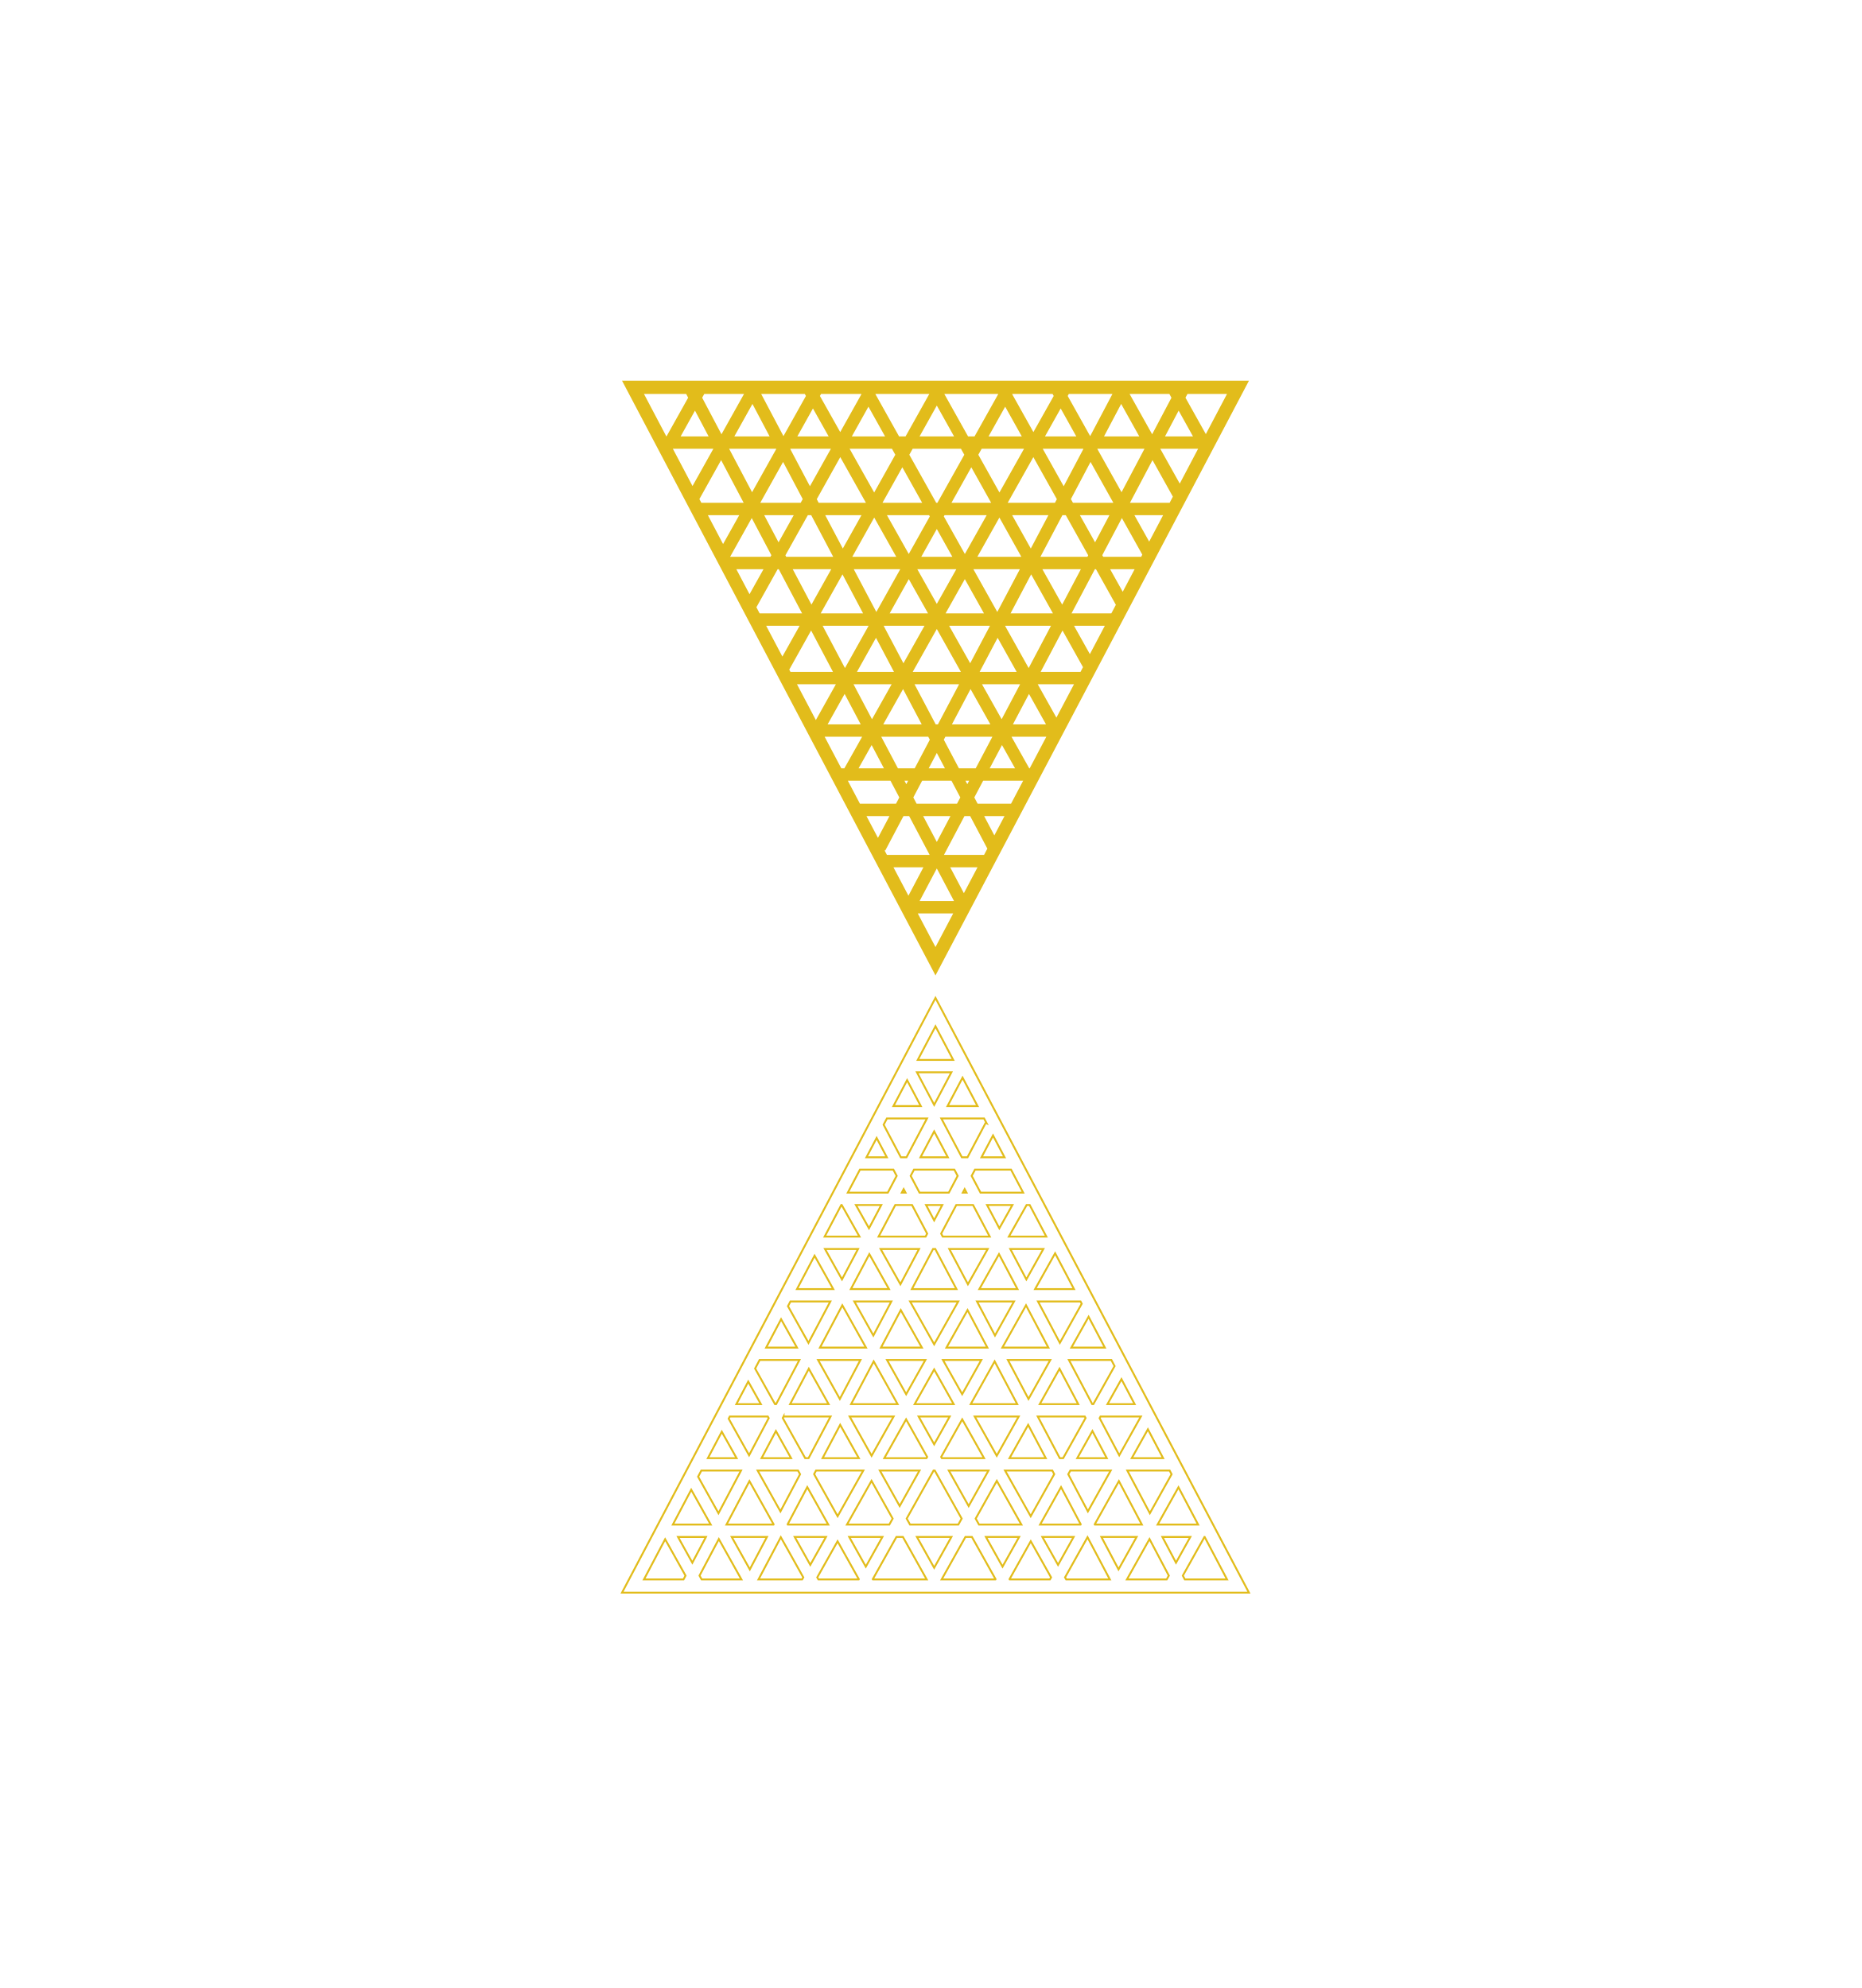
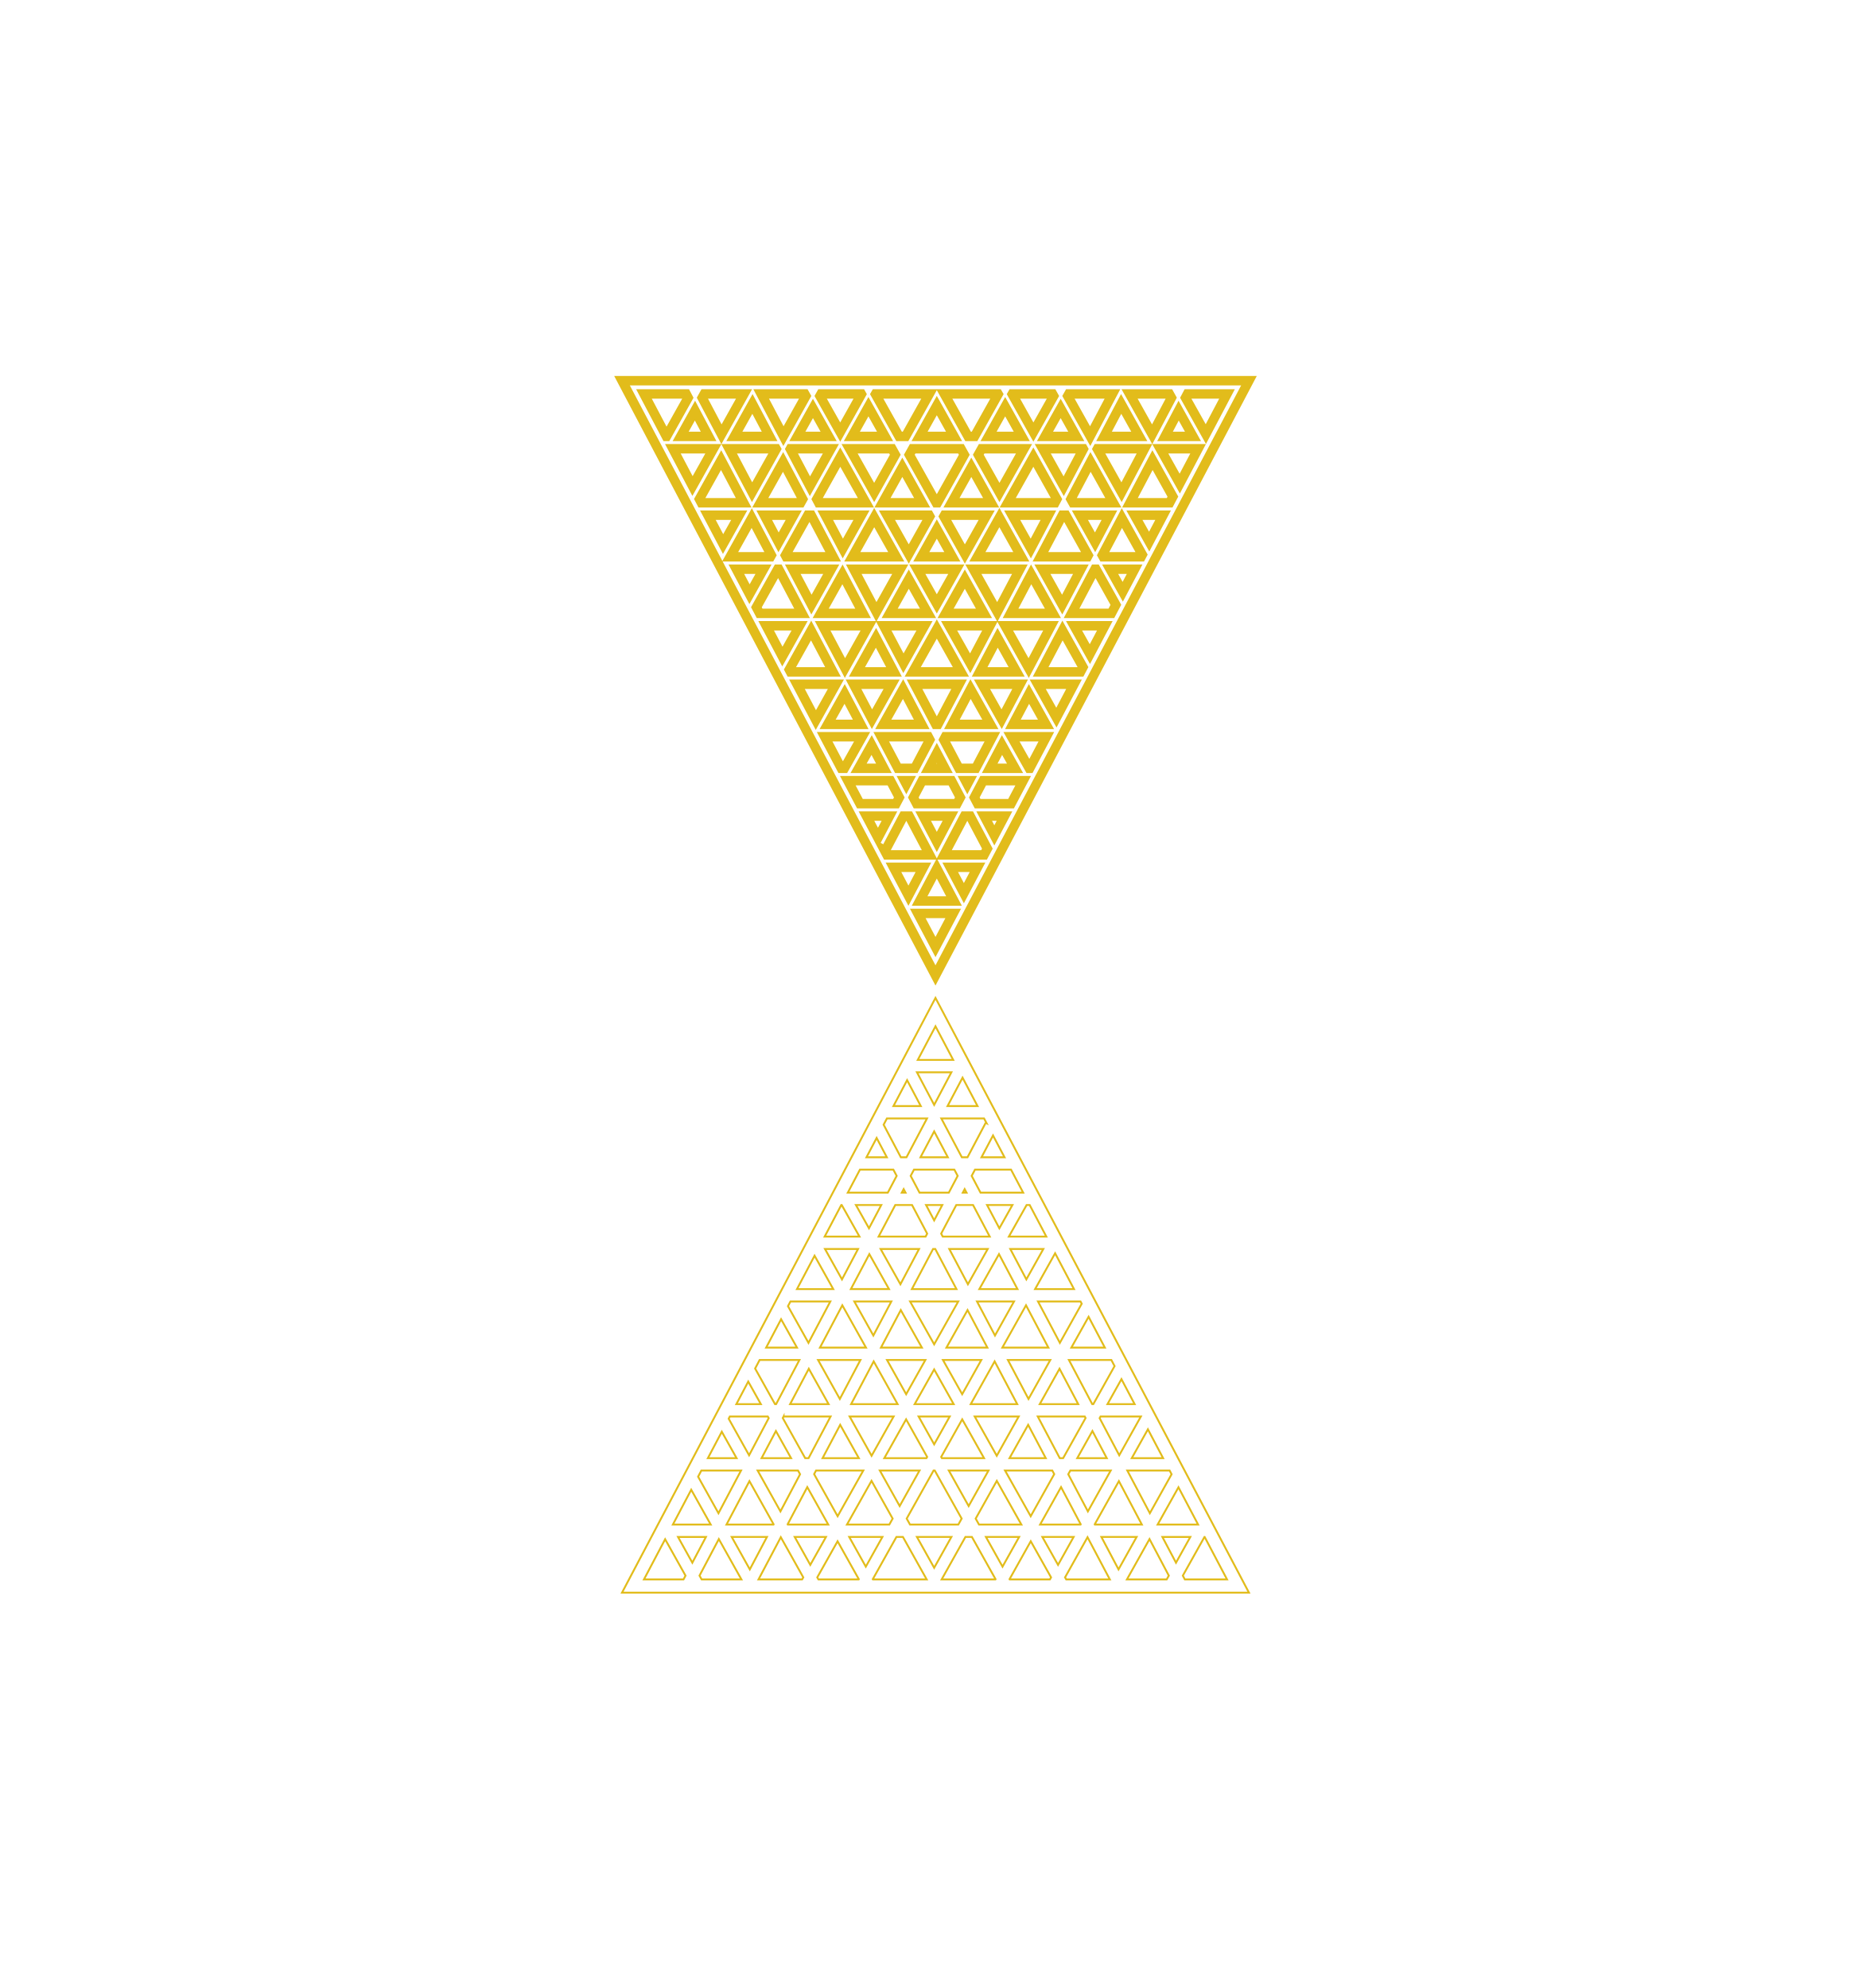
<svg xmlns="http://www.w3.org/2000/svg" version="1.1" id="Layer_1" x="0px" y="0px" width="986px" height="1053.232px" viewBox="-329.466 -201.688 986 1053.232" style="enable-background:new -329.466 -201.688 986 1053.232;" xml:space="preserve">
  <style type="text/css">

- 	.st0{fill:#E2BC1B;}
- 	.st1{fill:none;stroke:#E2BC1B;stroke-miterlimit:10;}
+ 	.st0{fill:none;stroke:#E2BC1B;stroke-miterlimit:10;}
+ 	.st1{fill:none;stroke:#E2BC1B;stroke-width:5;stroke-miterlimit:10;}

</style>
  <g>
-     <path class="st0" d="M166.035,315.09L332.07,0H0L166.035,315.09L166.035,315.09z M299.498,7.014h20.951L309.231,28.3l-10.79-19.289   L299.498,7.014L299.498,7.014z M294.824,15.861l7.593,13.65h-14.803L294.824,15.861L294.824,15.861z M280.979,42.08l10.792,19.355   l-1.715,3.253h-21.017L280.979,42.08L280.979,42.08z M264.762,72.787l10.814,19.378l-0.604,1.146h-20.115l-0.479-0.859   L264.762,72.787L264.762,72.787z M250.459,99.87h0.575l10.539,18.872l-2.388,4.527h-21.084L250.459,99.87L250.459,99.87z    M233.311,132.343l10.856,19.432l-1.312,2.49h-21.12L233.311,132.343L233.311,132.343z M215.559,165.957l9.008,16.117h-17.518   L215.559,165.957L215.559,165.957z M201.259,193.04l6.92,12.323H194.75L201.259,193.04L201.259,193.04z M191.289,211.923h21.185   l-6.421,12.185h-17.706l-1.747-3.309L191.289,211.923L191.289,211.923z M181.391,230.664h3.002l9.113,17.255l-1.748,3.313h-21.231   L181.391,230.664L181.391,230.664z M166.735,258.415l9.117,17.263h-18.233L166.735,258.415L166.735,258.415z M151.699,272.842   l-7.931-15.05h15.878L151.699,272.842L151.699,272.842z M166.735,244.371l-7.237-13.707h14.475L166.735,244.371L166.735,244.371z    M177.435,224.107h-21.4l-1.748-3.309l4.688-8.876h15.521l4.688,8.876L177.435,224.107L177.435,224.107z M182.892,213.775   l-0.98-1.853h1.96L182.892,213.775L182.892,213.775z M187.335,205.363h-8.887l-8.007-15.159l0.831-1.572h24.896L187.335,205.363   L187.335,205.363z M201.073,179.348l-10.409-18.522h20.189L201.073,179.348L201.073,179.348z M215.387,152.24l-12.534-22.41h24.368   L215.387,152.24L215.387,152.24z M233.136,118.63l-10.492-18.76h20.4L233.136,118.63L233.136,118.63z M246.507,93.312h-24.895   l11.649-22.063h1.788l11.878,21.27L246.507,93.312L246.507,93.312z M250.562,85.633l-8.045-14.385h15.643L250.562,85.633   L250.562,85.633z M264.583,59.082l-12.807-22.896l0.062-0.114h24.896L264.583,59.082L264.583,59.082z M280.794,28.386   L268.838,7.014h21.064l1.117,2.008L280.794,28.386L280.794,28.386z M264.381,12.318l9.59,17.193h-18.669L264.381,12.318   L264.381,12.318z M248.159,43.042l12.084,21.646h-21.395l-1.092-1.95L248.159,43.042L248.159,43.042z M216.702,102.611   l11.541,20.659H205.79L216.702,102.611L216.702,102.611z M198.948,136.227l10.078,18.038h-19.604L198.948,136.227L198.948,136.227z    M184.607,163.383l10.496,18.691h-20.365L184.607,163.383L184.607,163.383z M166.735,197.228l4.298,8.137h-8.595L166.735,197.228   L166.735,197.228z M149.076,230.664h3.004l10.861,20.568h-22.63l-1.32-2.507l0.429,0.223L149.076,230.664L149.076,230.664z    M135.56,242.216l-6.086-11.552h12.188L135.56,242.216L135.56,242.216z M145.123,224.107h-19.105l-6.421-12.185h22.585l4.688,8.876   L145.123,224.107L145.123,224.107z M150.578,213.775l-0.98-1.853h1.96L150.578,213.775L150.578,213.775z M155.021,205.363h-8.886   l-8.835-16.731h24.896l0.831,1.572L155.021,205.363L155.021,205.363z M167.321,182.074h-1.172l-11.221-21.25h23.614   L167.321,182.074L167.321,182.074z M184.414,149.705l-11.171-19.875h21.667L184.414,149.705L184.414,149.705z M198.767,122.524   l-12.671-22.653h24.636L198.767,122.524L198.767,122.524z M216.516,88.916l-9.882-17.668h19.212L216.516,88.916L216.516,88.916z    M229.309,64.689H204.28l13.592-24.203L230.32,62.78L229.309,64.689L229.309,64.689z M233.942,55.919l-11.101-19.847h21.428   l0.079,0.143L233.942,55.919L233.942,55.919z M247.963,29.368L236.062,8.09l0.604-1.076h23.103L247.963,29.368L247.963,29.368z    M232.344,14.71l8.262,14.803h-16.573L232.344,14.71L232.344,14.71z M199.886,72.514l11.618,20.799h-23.297L199.886,72.514   L199.886,72.514z M181.574,105.129l10.136,18.142h-20.324L181.574,105.129L181.574,105.129z M166.735,131.554l12.751,22.711   h-25.503L166.735,131.554L166.735,131.554z M148.863,163.383l9.87,18.691h-20.364L148.863,163.383L148.863,163.383z    M132.21,193.038l6.509,12.325h-13.428L132.21,193.038L132.21,193.038z M117.774,205.363h-1.635l-8.814-16.731h19.853   L117.774,205.363L117.774,205.363z M132.397,179.346l-9.781-18.521h20.19L132.397,179.346L132.397,179.346z M149.056,149.705   L138.56,129.83h21.668L149.056,149.705L149.056,149.705z M166.735,118.254L156.402,99.87h20.665L166.735,118.254L166.735,118.254z    M181.591,91.818l-11.136-19.904l0.373-0.666h22.324L181.591,91.818L181.591,91.818z M199.911,59.229l-11.188-20.001l1.763-3.154   h22.44L199.911,59.229L199.911,59.229z M217.895,27.23L206.656,7.135l0.068-0.121h21.323l0.604,1.08L217.895,27.23L217.895,27.23z    M202.948,13.768l8.793,15.745h-17.593L202.948,13.768L202.948,13.768z M185.005,45.878l10.511,18.812h-21.021L185.005,45.878   L185.005,45.878z M166.735,78.575l8.234,14.736H158.5L166.735,78.575L166.735,78.575z M151.897,105.129l10.188,18.142h-20.325   L151.897,105.129L151.897,105.129z M134.521,136.227l9.525,18.038h-19.605L134.521,136.227L134.521,136.227z M117.909,165.957   l8.511,16.117h-17.518L117.909,165.957L117.909,165.957z M102.668,179.796l-9.996-18.972h20.607L102.668,179.796L102.668,179.796z    M118.082,152.24l-11.833-22.41h24.368L118.082,152.24L118.082,152.24z M134.702,122.524L122.74,99.871h24.634L134.702,122.524   L134.702,122.524z M151.878,91.818l-11.562-20.57h22.325l0.372,0.666L151.878,91.818L151.878,91.818z M167.052,64.689h-0.634   l-14.242-25.458l1.765-3.158h25.585l1.767,3.158L167.052,64.689L167.052,64.689z M186.727,29.513h-3.438L170.703,7.014h28.473   l0.07,0.123L186.727,29.513L186.727,29.513z M166.735,13.174l9.131,16.339h-18.26L166.735,13.174L166.735,13.174z M148.464,45.878   l10.512,18.812h-21.021L148.464,45.878L148.464,45.878z M133.583,72.514l11.678,20.799h-23.297L133.583,72.514L133.583,72.514z    M116.77,102.611l10.91,20.659h-22.453L116.77,102.611L116.77,102.611z M100.159,132.345l11.575,21.92H89.216l-0.633-1.2   L100.159,132.345L100.159,132.345z M84.939,146.15l-8.6-16.319h17.729L84.939,146.15L84.939,146.15z M100.333,118.63l-9.907-18.76   h20.4L100.333,118.63L100.333,118.63z M116.953,88.916l-9.329-17.668h19.212L116.953,88.916L116.953,88.916z M133.56,59.229   l-13.015-23.155h22.438l1.765,3.154L133.56,59.229L133.56,59.229z M150.181,29.513h-3.439L134.224,7.135l0.07-0.121h28.473   L150.181,29.513L150.181,29.513z M130.521,13.768l8.799,15.745h-17.591L130.521,13.768L130.521,13.768z M115.6,40.486   l13.591,24.202h-25.03l-1.01-1.909L115.6,40.486L115.6,40.486z M98.42,71.249h1.788l11.649,22.063H86.962l-0.419-0.795   L98.42,71.249L98.42,71.249z M82.436,99.87h0.574l12.357,23.399H72.884l-1.707-3.239L82.436,99.87L82.436,99.87z M67.534,113.117   L60.553,99.87h14.39L67.534,113.117L67.534,113.117z M78.611,93.312H57.251l11.456-20.524l10.385,19.667L78.611,93.312   L78.611,93.312z M82.908,85.633l-7.597-14.385h15.641L82.908,85.633L82.908,85.633z M94.621,64.689H73.227l12.086-21.646   l10.401,19.696L94.621,64.689L94.621,64.689z M99.528,55.919L89.121,36.215l0.08-0.143h21.428L99.528,55.919L99.528,55.919z    M115.574,27.23L104.819,8.094l0.604-1.08h21.323l0.068,0.121L115.574,27.23L115.574,27.23z M101.125,14.71l8.312,14.803H92.863   L101.125,14.71L101.125,14.71z M53.528,86.54l-8.057-15.292h16.61L53.528,86.54L53.528,86.54z M68.886,59.082l-12.151-23.01H81.63   l0.062,0.114L68.886,59.082L68.886,59.082z M85.506,29.368L73.701,7.014h23.102l0.606,1.076L85.506,29.368L85.506,29.368z    M69.086,12.318l9.081,17.193H59.499L69.086,12.318L69.086,12.318z M52.491,42.082l11.94,22.607H42.015l-1.035-1.963L52.491,42.082   L52.491,42.082z M37.336,55.812L26.935,36.073h21.443L37.336,55.812L37.336,55.812z M52.676,28.386L42.449,9.021l1.116-2.008   h21.066L52.676,28.386L52.676,28.386z M38.645,15.861l7.211,13.65H31.054L38.645,15.861L38.645,15.861z M23.561,29.513h-0.083   L11.621,7.014h22.352l1.055,1.997L23.561,29.513L23.561,29.513z M181.069,271.516l-7.245-13.724h14.478L181.069,271.516   L181.069,271.516z M197.208,240.89l-5.399-10.226h10.787L197.208,240.89L197.208,240.89z M215.696,205.363l-9.405-16.731h18.455   l-8.815,16.731H215.696L215.696,205.363z M230.08,178.508l-9.89-17.684h19.207L230.08,178.508L230.08,178.508z M247.809,144.861   l-8.406-15.031h16.328L247.809,144.861L247.809,144.861z M265.215,111.829l-6.688-11.959h12.99L265.215,111.829L265.215,111.829z    M279.221,85.252l-7.832-14.004h15.209L279.221,85.252L279.221,85.252z M295.415,54.523l-10.321-18.45h20.042L295.415,54.523   L295.415,54.523z M175.421,282.237l-9.386,17.81l-9.387-17.81H175.421z" />
+     <path class="st1" d="M166.035,315.09L332.07,0H0L166.035,315.09L166.035,315.09z M299.498,7.014h20.951L309.231,28.3l-10.79-19.289   L299.498,7.014L299.498,7.014z M294.824,15.861l7.593,13.65h-14.803L294.824,15.861L294.824,15.861z M280.979,42.08l10.792,19.355   l-1.715,3.253h-21.017L280.979,42.08L280.979,42.08z M264.762,72.787l10.814,19.378l-0.604,1.146h-20.115l-0.479-0.859   L264.762,72.787L264.762,72.787z M250.459,99.87h0.575l10.539,18.872l-2.388,4.527h-21.084L250.459,99.87L250.459,99.87z    M233.311,132.343l10.856,19.432l-1.312,2.49h-21.12L233.311,132.343L233.311,132.343z M215.559,165.957l9.008,16.117h-17.518   L215.559,165.957L215.559,165.957z M201.259,193.04l6.92,12.323H194.75L201.259,193.04L201.259,193.04z M191.289,211.923h21.185   l-6.421,12.185h-17.706l-1.747-3.309L191.289,211.923L191.289,211.923z M181.391,230.664h3.002l9.113,17.255l-1.748,3.313h-21.231   L181.391,230.664L181.391,230.664z M166.735,258.415l9.117,17.263h-18.233L166.735,258.415L166.735,258.415z M151.699,272.842   l-7.931-15.05h15.878L151.699,272.842L151.699,272.842z M166.735,244.371l-7.237-13.707h14.475L166.735,244.371L166.735,244.371z    M177.435,224.107h-21.4l-1.748-3.309l4.688-8.876h15.521l4.688,8.876L177.435,224.107L177.435,224.107z M182.892,213.775   l-0.98-1.853h1.96L182.892,213.775L182.892,213.775z M187.335,205.363h-8.887l-8.007-15.159l0.831-1.572h24.896L187.335,205.363   L187.335,205.363z M201.073,179.348l-10.409-18.522h20.189L201.073,179.348L201.073,179.348z M215.387,152.24l-12.534-22.41h24.368   L215.387,152.24L215.387,152.24z M233.136,118.63l-10.492-18.76h20.4L233.136,118.63L233.136,118.63z M246.507,93.312h-24.895   l11.649-22.063h1.788l11.878,21.27L246.507,93.312L246.507,93.312z M250.562,85.633l-8.045-14.385h15.643L250.562,85.633   L250.562,85.633z M264.583,59.082l-12.807-22.896l0.062-0.114h24.896L264.583,59.082L264.583,59.082z M280.794,28.386   L268.838,7.014h21.064l1.117,2.008L280.794,28.386L280.794,28.386z M264.381,12.318l9.59,17.193h-18.669L264.381,12.318   L264.381,12.318z M248.159,43.042l12.084,21.646h-21.395l-1.092-1.95L248.159,43.042L248.159,43.042z M216.702,102.611   l11.541,20.659H205.79L216.702,102.611L216.702,102.611z M198.948,136.227l10.078,18.038h-19.604L198.948,136.227L198.948,136.227z    M184.607,163.383l10.496,18.691h-20.365L184.607,163.383L184.607,163.383z M166.735,197.228l4.298,8.137h-8.595L166.735,197.228   L166.735,197.228z M149.076,230.664h3.004l10.861,20.568h-22.63l-1.32-2.507l0.429,0.223L149.076,230.664L149.076,230.664z    M135.56,242.216l-6.086-11.552h12.188L135.56,242.216L135.56,242.216z M145.123,224.107h-19.105l-6.421-12.185h22.585l4.688,8.876   L145.123,224.107L145.123,224.107z M150.578,213.775l-0.98-1.853h1.96L150.578,213.775L150.578,213.775z M155.021,205.363h-8.886   l-8.835-16.731h24.896l0.831,1.572L155.021,205.363L155.021,205.363z M167.321,182.074h-1.172l-11.221-21.25h23.614   L167.321,182.074L167.321,182.074z M184.414,149.705l-11.171-19.875h21.667L184.414,149.705L184.414,149.705z M198.767,122.524   l-12.671-22.653h24.636L198.767,122.524L198.767,122.524z M216.516,88.916l-9.882-17.668h19.212L216.516,88.916L216.516,88.916z    M229.309,64.689H204.28l13.592-24.203L230.32,62.78L229.309,64.689L229.309,64.689z M233.942,55.919l-11.101-19.847h21.428   l0.079,0.143L233.942,55.919L233.942,55.919z M247.963,29.368L236.062,8.09l0.604-1.076h23.103L247.963,29.368L247.963,29.368z    M232.344,14.71l8.262,14.803h-16.573L232.344,14.71L232.344,14.71z M199.886,72.514l11.618,20.799h-23.297L199.886,72.514   L199.886,72.514z M181.574,105.129l10.136,18.142h-20.324L181.574,105.129L181.574,105.129z M166.735,131.554l12.751,22.711   h-25.503L166.735,131.554L166.735,131.554z M148.863,163.383l9.87,18.691h-20.364L148.863,163.383L148.863,163.383z    M132.21,193.038l6.509,12.325h-13.428L132.21,193.038L132.21,193.038z M117.774,205.363h-1.635l-8.814-16.731h19.853   L117.774,205.363L117.774,205.363z M132.397,179.346l-9.781-18.521h20.19L132.397,179.346L132.397,179.346z M149.056,149.705   L138.56,129.83h21.668L149.056,149.705L149.056,149.705z M166.735,118.254L156.402,99.87h20.665L166.735,118.254L166.735,118.254z    M181.591,91.818l-11.136-19.904l0.373-0.666h22.324L181.591,91.818L181.591,91.818z M199.911,59.229l-11.188-20.001l1.763-3.154   h22.44L199.911,59.229L199.911,59.229z M217.895,27.23L206.656,7.135l0.068-0.121h21.323l0.604,1.08L217.895,27.23L217.895,27.23z    M202.948,13.768l8.793,15.745h-17.593L202.948,13.768L202.948,13.768z M185.005,45.878l10.511,18.812h-21.021L185.005,45.878   L185.005,45.878z M166.735,78.575l8.234,14.736H158.5L166.735,78.575L166.735,78.575z M151.897,105.129l10.188,18.142h-20.325   L151.897,105.129L151.897,105.129z M134.521,136.227l9.525,18.038h-19.605L134.521,136.227L134.521,136.227z M117.909,165.957   l8.511,16.117h-17.518L117.909,165.957L117.909,165.957z M102.668,179.796l-9.996-18.972h20.607L102.668,179.796L102.668,179.796z    M118.082,152.24l-11.833-22.41h24.368L118.082,152.24L118.082,152.24z M134.702,122.524L122.74,99.871h24.634L134.702,122.524   L134.702,122.524z M151.878,91.818l-11.562-20.57h22.325l0.372,0.666L151.878,91.818L151.878,91.818z M167.052,64.689h-0.634   l-14.242-25.458l1.765-3.158h25.585l1.767,3.158L167.052,64.689L167.052,64.689z M186.727,29.513h-3.438L170.703,7.014h28.473   l0.07,0.123L186.727,29.513L186.727,29.513z M166.735,13.174l9.131,16.339h-18.26L166.735,13.174L166.735,13.174z M148.464,45.878   l10.512,18.812h-21.021L148.464,45.878L148.464,45.878z M133.583,72.514l11.678,20.799h-23.297L133.583,72.514L133.583,72.514z    M116.77,102.611l10.91,20.659h-22.453L116.77,102.611L116.77,102.611z M100.159,132.345l11.575,21.92H89.216l-0.633-1.2   L100.159,132.345L100.159,132.345z M84.939,146.15l-8.6-16.319h17.729L84.939,146.15L84.939,146.15z M100.333,118.63l-9.907-18.76   h20.4L100.333,118.63L100.333,118.63z M116.953,88.916l-9.329-17.668h19.212L116.953,88.916L116.953,88.916z M133.56,59.229   l-13.015-23.155h22.438l1.765,3.154L133.56,59.229L133.56,59.229z M150.181,29.513h-3.439L134.224,7.135l0.07-0.121h28.473   L150.181,29.513L150.181,29.513z M130.521,13.768l8.799,15.745h-17.591L130.521,13.768L130.521,13.768z M115.6,40.486   l13.591,24.202h-25.03l-1.01-1.909L115.6,40.486L115.6,40.486z M98.42,71.249h1.788l11.649,22.063H86.962l-0.419-0.795   L98.42,71.249L98.42,71.249z M82.436,99.87h0.574l12.357,23.399H72.884l-1.707-3.239L82.436,99.87L82.436,99.87z M67.534,113.117   L60.553,99.87h14.39L67.534,113.117L67.534,113.117z M78.611,93.312H57.251l11.456-20.524l10.385,19.667L78.611,93.312   L78.611,93.312z M82.908,85.633l-7.597-14.385h15.641L82.908,85.633L82.908,85.633z M94.621,64.689H73.227l12.086-21.646   l10.401,19.696L94.621,64.689L94.621,64.689z M99.528,55.919L89.121,36.215l0.08-0.143h21.428L99.528,55.919L99.528,55.919z    M115.574,27.23L104.819,8.094l0.604-1.08h21.323l0.068,0.121L115.574,27.23L115.574,27.23z M101.125,14.71l8.312,14.803H92.863   L101.125,14.71L101.125,14.71z M53.528,86.54l-8.057-15.292h16.61L53.528,86.54L53.528,86.54z M68.886,59.082l-12.151-23.01H81.63   l0.062,0.114L68.886,59.082L68.886,59.082z M85.506,29.368L73.701,7.014h23.102l0.606,1.076L85.506,29.368L85.506,29.368z    M69.086,12.318l9.081,17.193H59.499L69.086,12.318L69.086,12.318z M52.491,42.082l11.94,22.607H42.015l-1.035-1.963L52.491,42.082   L52.491,42.082z M37.336,55.812L26.935,36.073h21.443L37.336,55.812L37.336,55.812z M52.676,28.386L42.449,9.021l1.116-2.008   h21.066L52.676,28.386L52.676,28.386z M38.645,15.861l7.211,13.65H31.054L38.645,15.861L38.645,15.861z M23.561,29.513h-0.083   L11.621,7.014h22.352l1.055,1.997L23.561,29.513L23.561,29.513z M181.069,271.516l-7.245-13.724h14.478L181.069,271.516   L181.069,271.516z M197.208,240.89l-5.399-10.226h10.787L197.208,240.89L197.208,240.89z M215.696,205.363l-9.405-16.731h18.455   l-8.815,16.731H215.696L215.696,205.363z M230.08,178.508l-9.89-17.684h19.207L230.08,178.508L230.08,178.508z M247.809,144.861   l-8.406-15.031h16.328L247.809,144.861L247.809,144.861z M265.215,111.829l-6.688-11.959h12.99L265.215,111.829L265.215,111.829z    M279.221,85.252l-7.832-14.004h15.209L279.221,85.252L279.221,85.252z M295.415,54.523l-10.321-18.45h20.042L295.415,54.523   L295.415,54.523z M175.421,282.237l-9.386,17.81l-9.387-17.81H175.421z" />
  </g>
  <g>
-     <path class="st1" d="M166.034,327L0,642.09H332.07L166.034,327L166.034,327z M32.572,635.076h-20.95l11.217-21.286l10.791,19.289   L32.572,635.076L32.572,635.076z M37.246,626.229l-7.594-13.65h14.804L37.246,626.229L37.246,626.229z M51.09,600.01   l-10.791-19.355l1.715-3.254H63.03L51.09,600.01L51.09,600.01z M67.307,569.303l-10.814-19.378l0.604-1.147h20.116l0.479,0.86   L67.307,569.303L67.307,569.303z M81.61,542.22h-0.573l-10.54-18.872l2.387-4.527h21.084L81.61,542.22L81.61,542.22z    M98.758,509.747l-10.856-19.433l1.312-2.49h21.12L98.758,509.747L98.758,509.747z M116.51,476.133l-9.008-16.117h17.518   L116.51,476.133L116.51,476.133z M130.81,449.05l-6.92-12.323h13.429L130.81,449.05L130.81,449.05z M140.781,430.167h-21.186   l6.421-12.185h17.706l1.747,3.309L140.781,430.167L140.781,430.167z M150.678,411.426h-3.002l-9.113-17.255l1.748-3.313h21.231   L150.678,411.426L150.678,411.426z M165.334,383.675l-9.117-17.263h18.233L165.334,383.675L165.334,383.675z M180.371,369.248   l7.931,15.05h-15.878L180.371,369.248L180.371,369.248z M165.334,397.719l7.238,13.707h-14.476L165.334,397.719L165.334,397.719z    M154.634,417.982h21.401l1.748,3.31l-4.688,8.876h-15.521l-4.688-8.876L154.634,417.982L154.634,417.982z M149.177,428.314   l0.981,1.854h-1.96L149.177,428.314L149.177,428.314z M144.734,436.727h8.888l8.006,15.159l-0.831,1.572H135.9L144.734,436.727   L144.734,436.727z M130.997,462.742l10.409,18.522h-20.19L130.997,462.742L130.997,462.742z M116.682,489.85l12.534,22.41h-24.368   L116.682,489.85L116.682,489.85z M98.933,523.46l10.492,18.76h-20.4L98.933,523.46L98.933,523.46z M85.562,548.779h24.895   l-11.649,22.063h-1.788l-11.878-21.271l0.421-0.795V548.779z M81.507,556.457l8.045,14.385H73.91L81.507,556.457L81.507,556.457z    M67.486,583.008l12.807,22.895l-0.062,0.115H55.334L67.486,583.008L67.486,583.008z M51.275,613.704l11.956,21.372H42.166   l-1.117-2.008L51.275,613.704L51.275,613.704z M67.688,629.771l-9.59-17.193h18.669L67.688,629.771L67.688,629.771z    M83.911,599.048L71.828,577.4h21.393l1.092,1.951L83.911,599.048L83.911,599.048z M115.368,539.48l-11.541-20.66h22.452   L115.368,539.48L115.368,539.48z M133.122,505.863l-10.079-18.039h19.604L133.122,505.863L133.122,505.863z M147.462,478.707   l-10.496-18.691h20.365L147.462,478.707L147.462,478.707z M165.334,444.861l-4.297-8.136h8.594L165.334,444.861L165.334,444.861z    M182.994,411.426h-3.003l-10.863-20.568h22.63l1.32,2.506l-0.43-0.222L182.994,411.426L182.994,411.426z M196.509,399.874   l6.086,11.552h-12.187L196.509,399.874L196.509,399.874z M186.948,417.982h19.104l6.421,12.186h-22.585l-4.688-8.876   L186.948,417.982L186.948,417.982z M181.492,428.314l0.979,1.854h-1.96L181.492,428.314L181.492,428.314z M177.048,436.727h8.886   l8.835,16.731h-24.896l-0.831-1.572L177.048,436.727L177.048,436.727z M164.749,460.016h1.172l11.221,21.25h-23.614   L164.749,460.016L164.749,460.016z M147.656,492.385l11.171,19.875H137.16L147.656,492.385L147.656,492.385z M133.302,519.566   l12.671,22.653h-24.636L133.302,519.566L133.302,519.566z M115.553,553.174l9.882,17.668h-19.212L115.553,553.174L115.553,553.174z    M102.76,577.4h25.029l-13.591,24.203l-12.449-22.293L102.76,577.4L102.76,577.4z M98.127,586.171l11.101,19.847H87.8l-0.079-0.143   L98.127,586.171L98.127,586.171z M84.106,612.722L96.007,634l-0.604,1.076H72.3L84.106,612.722L84.106,612.722z M99.725,627.38   l-8.262-14.804h16.574L99.725,627.38L99.725,627.38z M132.183,569.576l-11.618-20.799h23.297L132.183,569.576L132.183,569.576z    M150.496,536.961l-10.137-18.143h20.324L150.496,536.961L150.496,536.961z M165.334,510.535l-12.751-22.711h25.504   L165.334,510.535L165.334,510.535z M183.207,478.707l-9.87-18.691h20.365L183.207,478.707L183.207,478.707z M199.859,449.052   l-6.508-12.325h13.428L199.859,449.052L199.859,449.052z M214.294,436.727h1.636l8.814,16.731h-19.853L214.294,436.727   L214.294,436.727z M199.671,462.744l9.783,18.521h-20.191L199.671,462.744L199.671,462.744z M183.013,492.385l10.496,19.875   h-21.668L183.013,492.385L183.013,492.385z M165.334,523.836l10.333,18.384h-20.665L165.334,523.836L165.334,523.836z    M150.478,550.271l11.137,19.904l-0.373,0.666h-22.325L150.478,550.271L150.478,550.271z M132.159,582.861l11.188,20l-1.763,3.155   h-22.44L132.159,582.861L132.159,582.861z M114.174,614.859l11.239,20.096l-0.069,0.121h-21.323l-0.604-1.08L114.174,614.859   L114.174,614.859z M129.122,628.322l-8.793-15.746h17.592L129.122,628.322L129.122,628.322z M147.064,596.212l-10.51-18.812h21.022   L147.064,596.212L147.064,596.212z M165.334,563.515l-8.234-14.737h16.469L165.334,563.515L165.334,563.515z M180.172,536.961   l-10.188-18.143h20.325L180.172,536.961L180.172,536.961z M197.548,505.863l-9.525-18.039h19.605L197.548,505.863L197.548,505.863z    M214.161,476.133l-8.512-16.117h17.518L214.161,476.133L214.161,476.133z M229.402,462.294l9.996,18.972h-20.608L229.402,462.294   L229.402,462.294z M213.988,489.85l11.835,22.41h-24.369L213.988,489.85L213.988,489.85z M197.367,519.566l11.964,22.653h-24.634   L197.367,519.566L197.367,519.566z M180.191,550.271l11.563,20.57h-22.325l-0.372-0.666L180.191,550.271L180.191,550.271z    M165.017,577.4h0.635l14.241,25.459l-1.765,3.158h-25.585l-1.767-3.158L165.017,577.4L165.017,577.4z M145.342,612.576h3.439   l12.586,22.5h-28.474l-0.069-0.123L145.342,612.576L145.342,612.576z M165.334,628.916l-9.13-16.34h18.259L165.334,628.916   L165.334,628.916z M183.605,596.212L173.094,577.4h21.021L183.605,596.212L183.605,596.212z M198.486,569.576l-11.678-20.799   h23.297L198.486,569.576L198.486,569.576z M215.299,539.48l-10.909-20.66h22.453L215.299,539.48L215.299,539.48z M231.911,509.745   l-11.577-21.921h22.519l0.633,1.201L231.911,509.745L231.911,509.745z M247.13,495.939l8.6,16.32h-17.729L247.13,495.939   L247.13,495.939z M231.737,523.46l9.907,18.76h-20.399L231.737,523.46L231.737,523.46z M215.117,553.174l9.327,17.668h-19.211   L215.117,553.174L215.117,553.174z M198.509,582.861l13.015,23.155h-22.438l-1.765-3.155L198.509,582.861L198.509,582.861z    M181.888,612.576h3.439l12.518,22.379l-0.07,0.121h-28.473L181.888,612.576L181.888,612.576z M201.548,628.322l-8.798-15.746   h17.591L201.548,628.322L201.548,628.322z M216.47,601.604L202.879,577.4h25.03l1.01,1.91L216.47,601.604L216.47,601.604z    M233.65,570.841h-1.789l-11.649-22.063h24.896l0.42,0.795L233.65,570.841L233.65,570.841z M249.633,542.22h-0.573l-12.356-23.399   h22.481l1.707,3.239L249.633,542.22L249.633,542.22z M264.535,528.973l6.982,13.247h-14.391L264.535,528.973L264.535,528.973z    M253.458,548.777h21.359l-11.455,20.525l-10.386-19.667L253.458,548.777L253.458,548.777z M249.162,556.457l7.596,14.385h-15.641   L249.162,556.457L249.162,556.457z M237.449,577.4h21.394l-12.086,21.647l-10.401-19.696L237.449,577.4L237.449,577.4z    M232.542,586.171l10.407,19.704l-0.08,0.143h-21.429L232.542,586.171L232.542,586.171z M216.496,614.859l10.755,19.138   l-0.605,1.079h-21.321l-0.068-0.12L216.496,614.859L216.496,614.859z M230.945,627.38l-8.312-14.804h16.575L230.945,627.38   L230.945,627.38z M278.542,555.55l8.056,15.292h-16.609L278.542,555.55L278.542,555.55z M263.183,583.008l12.15,23.01h-24.896   l-0.062-0.115L263.183,583.008L263.183,583.008z M246.563,612.722l11.807,22.354h-23.103L234.66,634L246.563,612.722   L246.563,612.722z M262.983,629.771l-9.081-17.193h18.668L262.983,629.771L262.983,629.771z M279.578,600.008L267.639,577.4h22.416   l1.035,1.963L279.578,600.008L279.578,600.008z M294.734,586.277l10.4,19.74h-21.442L294.734,586.277L294.734,586.277z    M279.393,613.704l10.227,19.364l-1.116,2.008h-21.066L279.393,613.704L279.393,613.704z M293.424,626.229l-7.21-13.65h14.801   L293.424,626.229L293.424,626.229z M308.509,612.576h0.084l11.857,22.5h-22.354l-1.055-1.997L308.509,612.576L308.509,612.576z    M151,370.574l7.246,13.724h-14.479L151,370.574L151,370.574z M134.861,401.199l5.399,10.227h-10.787L134.861,401.199   L134.861,401.199z M116.374,436.727l9.405,16.731h-18.454l8.814-16.731H116.374L116.374,436.727z M101.99,463.582l9.889,17.684   H92.672L101.99,463.582L101.99,463.582z M84.26,497.229l8.406,15.031H76.338L84.26,497.229L84.26,497.229z M66.854,530.261   l6.688,11.959h-12.99L66.854,530.261L66.854,530.261z M52.848,556.838l7.832,14.004H45.471L52.848,556.838L52.848,556.838z    M36.655,587.566l10.321,18.451H26.934L36.655,587.566L36.655,587.566z M156.648,359.854l9.387-17.811l9.385,17.811H156.648z" />
+     <path class="st0" d="M166.034,327L0,642.09H332.07L166.034,327L166.034,327z M32.572,635.076h-20.95l11.217-21.286l10.791,19.289   L32.572,635.076L32.572,635.076z M37.246,626.229l-7.594-13.65h14.804L37.246,626.229L37.246,626.229z M51.09,600.01   l-10.791-19.355l1.715-3.254H63.03L51.09,600.01L51.09,600.01z M67.307,569.303l-10.814-19.378l0.604-1.147h20.116l0.479,0.86   L67.307,569.303L67.307,569.303z M81.61,542.22h-0.573l-10.54-18.872l2.387-4.527h21.084L81.61,542.22L81.61,542.22z    M98.758,509.747l-10.856-19.433l1.312-2.49h21.12L98.758,509.747L98.758,509.747z M116.51,476.133l-9.008-16.117h17.518   L116.51,476.133L116.51,476.133z M130.81,449.05l-6.92-12.323h13.429L130.81,449.05L130.81,449.05z M140.781,430.167h-21.186   l6.421-12.185h17.706l1.747,3.309L140.781,430.167L140.781,430.167z M150.678,411.426h-3.002l-9.113-17.255l1.748-3.313h21.231   L150.678,411.426L150.678,411.426z M165.334,383.675l-9.117-17.263h18.233L165.334,383.675L165.334,383.675z M180.371,369.248   l7.931,15.05h-15.878L180.371,369.248L180.371,369.248z M165.334,397.719l7.238,13.707h-14.476L165.334,397.719L165.334,397.719z    M154.634,417.982h21.401l1.748,3.31l-4.688,8.876h-15.521l-4.688-8.876L154.634,417.982L154.634,417.982z M149.177,428.314   l0.981,1.854h-1.96L149.177,428.314L149.177,428.314z M144.734,436.727h8.888l8.006,15.159l-0.831,1.572H135.9L144.734,436.727   L144.734,436.727z M130.997,462.742l10.409,18.522h-20.19L130.997,462.742L130.997,462.742z M116.682,489.85l12.534,22.41h-24.368   L116.682,489.85L116.682,489.85z M98.933,523.46l10.492,18.76h-20.4L98.933,523.46L98.933,523.46z M85.562,548.779h24.895   l-11.649,22.063h-1.788l-11.878-21.271l0.421-0.795V548.779z M81.507,556.457l8.045,14.385H73.91L81.507,556.457L81.507,556.457z    M67.486,583.008l12.807,22.895l-0.062,0.115H55.334L67.486,583.008L67.486,583.008z M51.275,613.704l11.956,21.372H42.166   l-1.117-2.008L51.275,613.704L51.275,613.704z M67.688,629.771l-9.59-17.193h18.669L67.688,629.771L67.688,629.771z    M83.911,599.048L71.828,577.4h21.393l1.092,1.951L83.911,599.048L83.911,599.048z M115.368,539.48l-11.541-20.66h22.452   L115.368,539.48L115.368,539.48z M133.122,505.863l-10.079-18.039h19.604L133.122,505.863L133.122,505.863z M147.462,478.707   l-10.496-18.691h20.365L147.462,478.707L147.462,478.707z M165.334,444.861l-4.297-8.136h8.594L165.334,444.861L165.334,444.861z    M182.994,411.426h-3.003l-10.863-20.568h22.63l1.32,2.506l-0.43-0.222L182.994,411.426L182.994,411.426z M196.509,399.874   l6.086,11.552h-12.187L196.509,399.874L196.509,399.874z M186.948,417.982h19.104l6.421,12.186h-22.585l-4.688-8.876   L186.948,417.982L186.948,417.982z M181.492,428.314l0.979,1.854h-1.96L181.492,428.314L181.492,428.314z M177.048,436.727h8.886   l8.835,16.731h-24.896l-0.831-1.572L177.048,436.727L177.048,436.727z M164.749,460.016h1.172l11.221,21.25h-23.614   L164.749,460.016L164.749,460.016z M147.656,492.385l11.171,19.875H137.16L147.656,492.385L147.656,492.385z M133.302,519.566   l12.671,22.653h-24.636L133.302,519.566L133.302,519.566z M115.553,553.174l9.882,17.668h-19.212L115.553,553.174L115.553,553.174z    M102.76,577.4h25.029l-13.591,24.203l-12.449-22.293L102.76,577.4L102.76,577.4z M98.127,586.171l11.101,19.847H87.8l-0.079-0.143   L98.127,586.171L98.127,586.171z M84.106,612.722L96.007,634l-0.604,1.076H72.3L84.106,612.722L84.106,612.722z M99.725,627.38   l-8.262-14.804h16.574L99.725,627.38L99.725,627.38z M132.183,569.576l-11.618-20.799h23.297L132.183,569.576L132.183,569.576z    M150.496,536.961l-10.137-18.143h20.324L150.496,536.961L150.496,536.961z M165.334,510.535l-12.751-22.711h25.504   L165.334,510.535L165.334,510.535z M183.207,478.707l-9.87-18.691h20.365L183.207,478.707L183.207,478.707z M199.859,449.052   l-6.508-12.325h13.428L199.859,449.052L199.859,449.052z M214.294,436.727h1.636l8.814,16.731h-19.853L214.294,436.727   L214.294,436.727z M199.671,462.744l9.783,18.521h-20.191L199.671,462.744L199.671,462.744z M183.013,492.385l10.496,19.875   h-21.668L183.013,492.385L183.013,492.385z M165.334,523.836l10.333,18.384h-20.665L165.334,523.836L165.334,523.836z    M150.478,550.271l11.137,19.904l-0.373,0.666h-22.325L150.478,550.271L150.478,550.271z M132.159,582.861l11.188,20l-1.763,3.155   h-22.44L132.159,582.861L132.159,582.861z M114.174,614.859l11.239,20.096l-0.069,0.121h-21.323l-0.604-1.08L114.174,614.859   L114.174,614.859z M129.122,628.322l-8.793-15.746h17.592L129.122,628.322L129.122,628.322z M147.064,596.212l-10.51-18.812h21.022   L147.064,596.212L147.064,596.212z M165.334,563.515l-8.234-14.737h16.469L165.334,563.515L165.334,563.515z M180.172,536.961   l-10.188-18.143h20.325L180.172,536.961L180.172,536.961z M197.548,505.863l-9.525-18.039h19.605L197.548,505.863L197.548,505.863z    M214.161,476.133l-8.512-16.117h17.518L214.161,476.133L214.161,476.133z M229.402,462.294l9.996,18.972h-20.608L229.402,462.294   L229.402,462.294z M213.988,489.85l11.835,22.41h-24.369L213.988,489.85L213.988,489.85z M197.367,519.566l11.964,22.653h-24.634   L197.367,519.566L197.367,519.566z M180.191,550.271l11.563,20.57h-22.325l-0.372-0.666L180.191,550.271L180.191,550.271z    M165.017,577.4h0.635l14.241,25.459l-1.765,3.158h-25.585l-1.767-3.158L165.017,577.4L165.017,577.4z M145.342,612.576h3.439   l12.586,22.5h-28.474l-0.069-0.123L145.342,612.576L145.342,612.576z M165.334,628.916l-9.13-16.34h18.259L165.334,628.916   L165.334,628.916z M183.605,596.212L173.094,577.4h21.021L183.605,596.212L183.605,596.212z M198.486,569.576l-11.678-20.799   h23.297L198.486,569.576L198.486,569.576z M215.299,539.48l-10.909-20.66h22.453L215.299,539.48L215.299,539.48z M231.911,509.745   l-11.577-21.921h22.519l0.633,1.201L231.911,509.745L231.911,509.745z M247.13,495.939l8.6,16.32h-17.729L247.13,495.939   L247.13,495.939z M231.737,523.46l9.907,18.76h-20.399L231.737,523.46L231.737,523.46z M215.117,553.174l9.327,17.668h-19.211   L215.117,553.174L215.117,553.174z M198.509,582.861l13.015,23.155h-22.438l-1.765-3.155L198.509,582.861L198.509,582.861z    M181.888,612.576h3.439l12.518,22.379l-0.07,0.121h-28.473L181.888,612.576L181.888,612.576z M201.548,628.322l-8.798-15.746   h17.591L201.548,628.322L201.548,628.322z M216.47,601.604L202.879,577.4h25.03l1.01,1.91L216.47,601.604L216.47,601.604z    M233.65,570.841h-1.789l-11.649-22.063h24.896l0.42,0.795L233.65,570.841L233.65,570.841z M249.633,542.22h-0.573l-12.356-23.399   h22.481l1.707,3.239L249.633,542.22L249.633,542.22z M264.535,528.973l6.982,13.247h-14.391L264.535,528.973L264.535,528.973z    M253.458,548.777h21.359l-11.455,20.525l-10.386-19.667L253.458,548.777L253.458,548.777z M249.162,556.457l7.596,14.385h-15.641   L249.162,556.457L249.162,556.457z M237.449,577.4h21.394l-12.086,21.647l-10.401-19.696L237.449,577.4L237.449,577.4z    M232.542,586.171l10.407,19.704l-0.08,0.143h-21.429L232.542,586.171L232.542,586.171z M216.496,614.859l10.755,19.138   l-0.605,1.079h-21.321l-0.068-0.12L216.496,614.859L216.496,614.859z M230.945,627.38l-8.312-14.804h16.575L230.945,627.38   L230.945,627.38z M278.542,555.55l8.056,15.292h-16.609L278.542,555.55L278.542,555.55z M263.183,583.008l12.15,23.01h-24.896   l-0.062-0.115L263.183,583.008L263.183,583.008z M246.563,612.722l11.807,22.354h-23.103L234.66,634L246.563,612.722   L246.563,612.722z M262.983,629.771l-9.081-17.193h18.668L262.983,629.771L262.983,629.771z M279.578,600.008L267.639,577.4h22.416   l1.035,1.963L279.578,600.008L279.578,600.008z M294.734,586.277l10.4,19.74h-21.442L294.734,586.277L294.734,586.277z    M279.393,613.704l10.227,19.364l-1.116,2.008h-21.066L279.393,613.704L279.393,613.704z M293.424,626.229l-7.21-13.65h14.801   L293.424,626.229L293.424,626.229z M308.509,612.576h0.084l11.857,22.5h-22.354l-1.055-1.997L308.509,612.576L308.509,612.576z    M151,370.574l7.246,13.724h-14.479L151,370.574L151,370.574z M134.861,401.199l5.399,10.227h-10.787L134.861,401.199   L134.861,401.199z M116.374,436.727l9.405,16.731h-18.454l8.814-16.731H116.374L116.374,436.727z M101.99,463.582l9.889,17.684   H92.672L101.99,463.582L101.99,463.582z M84.26,497.229l8.406,15.031H76.338L84.26,497.229L84.26,497.229z M66.854,530.261   l6.688,11.959h-12.99L66.854,530.261L66.854,530.261z M52.848,556.838l7.832,14.004H45.471L52.848,556.838L52.848,556.838z    M36.655,587.566l10.321,18.451H26.934L36.655,587.566L36.655,587.566z M156.648,359.854l9.387-17.811l9.385,17.811H156.648z" />
  </g>
</svg>
